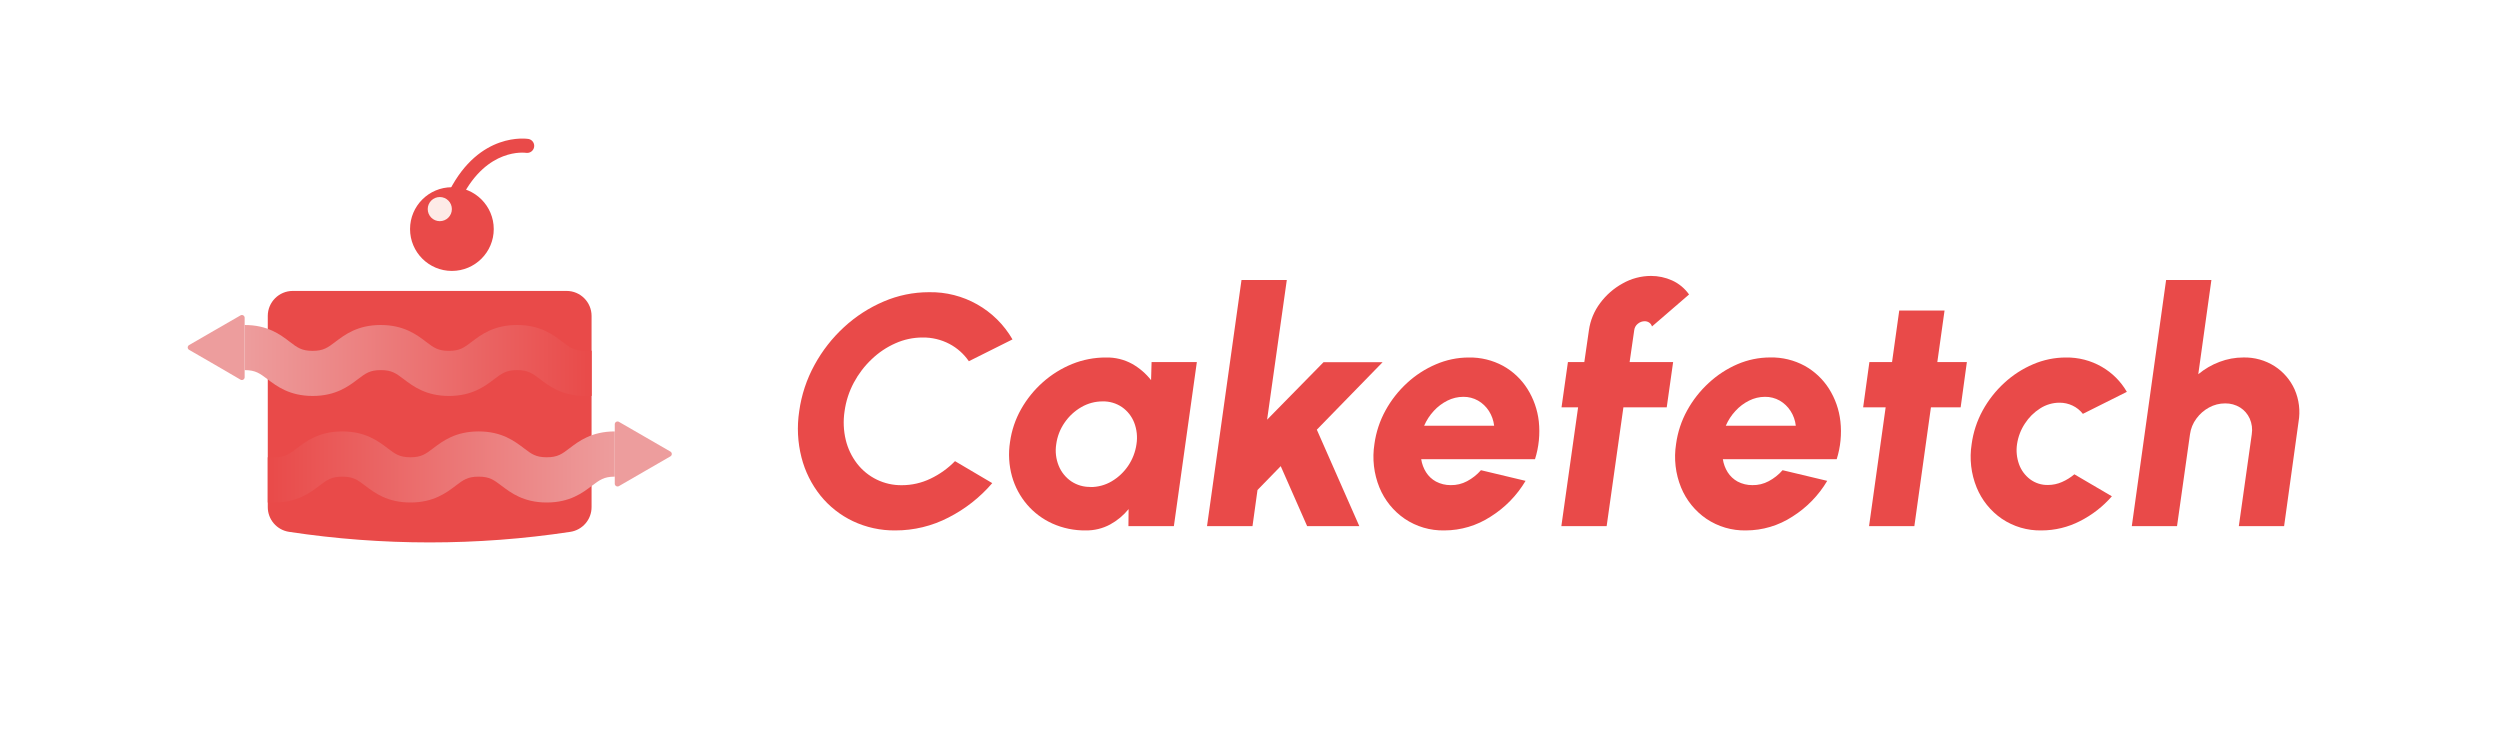
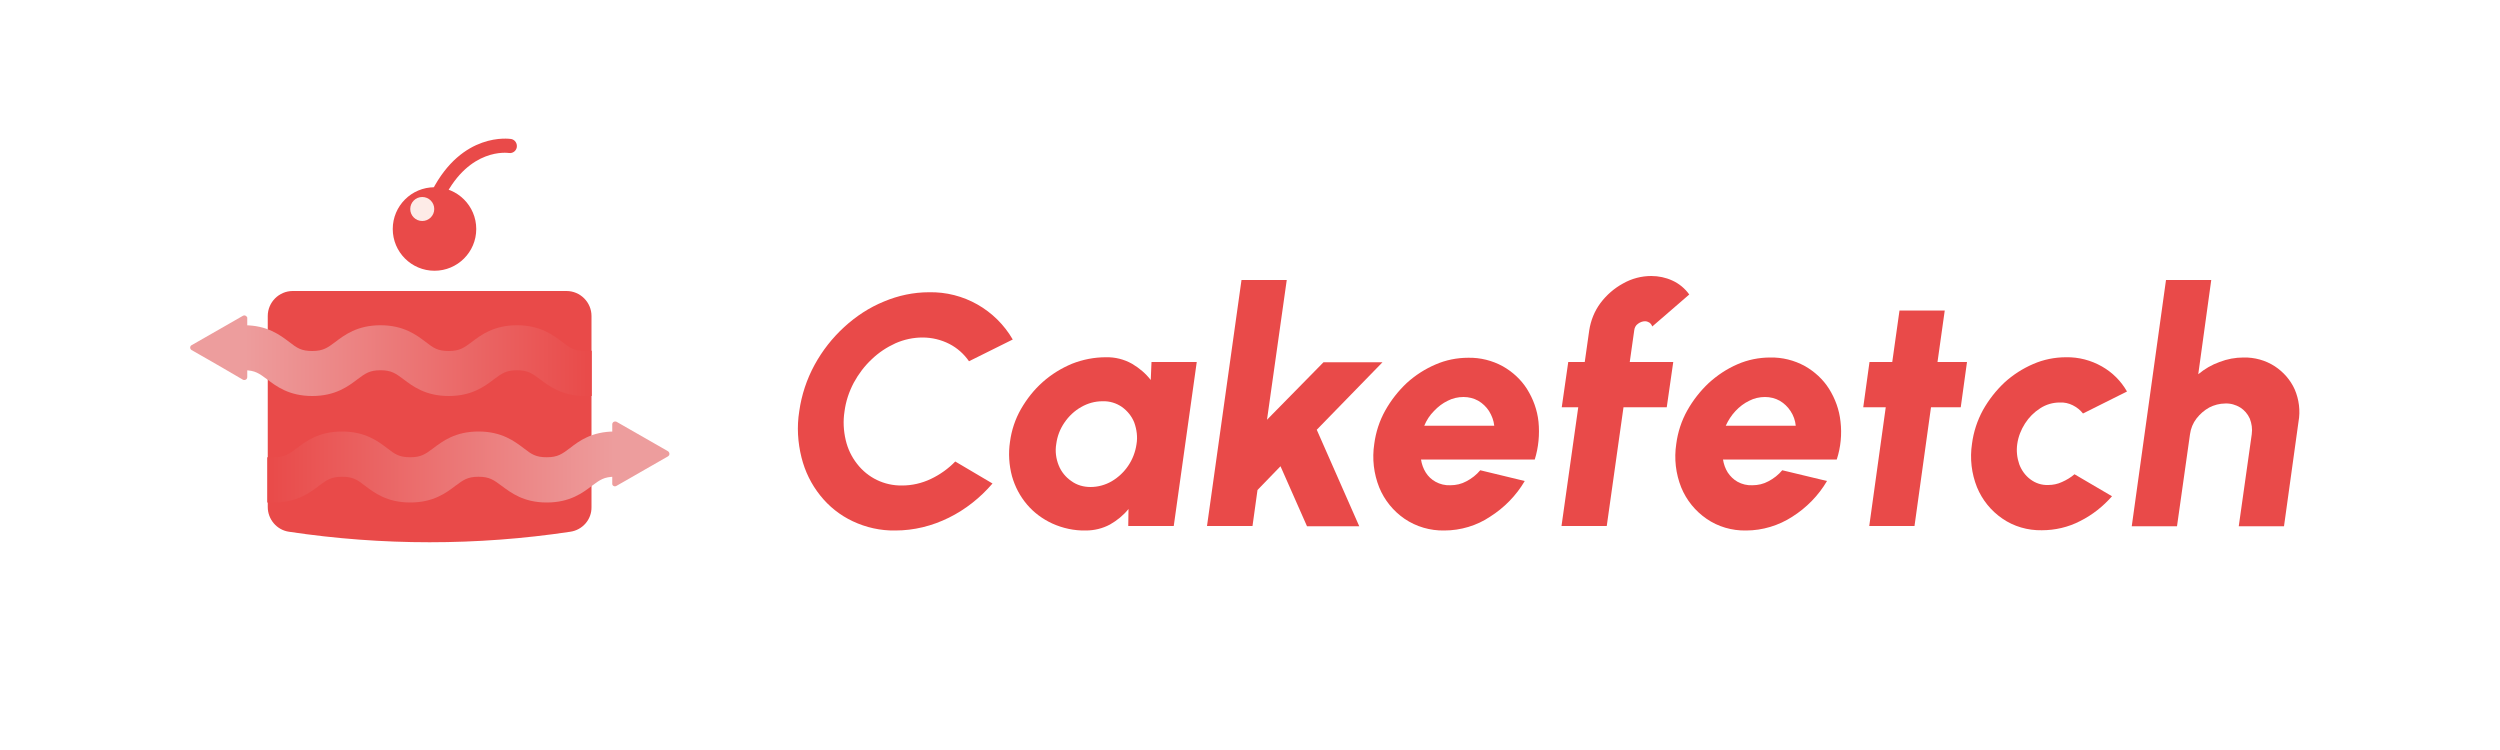
- <svg xmlns="http://www.w3.org/2000/svg" id="Layer_1" data-name="Layer 1" viewBox="0 0 1000 300">
-   <defs>
-     <style>.cls-1{fill:#e94a49;}.cls-2{fill:#fdebe7;}.cls-3{fill:url(#linear-gradient);}.cls-4{fill:url(#linear-gradient-2);}.cls-5{fill:#ed9d9d;}</style>
-     <linearGradient id="linear-gradient" x1="97.86" y1="144.16" x2="236.67" y2="144.16" gradientUnits="userSpaceOnUse">
-       <stop offset="0" stop-color="#ed9d9d" />
-       <stop offset="1" stop-color="#e94a49" />
-     </linearGradient>
-     <linearGradient id="linear-gradient-2" x1="107.1" y1="186.78" x2="245.91" y2="186.78" gradientUnits="userSpaceOnUse">
-       <stop offset="0" stop-color="#e94a49" />
-       <stop offset="1" stop-color="#ed9d9d" />
-     </linearGradient>
-   </defs>
-   <path class="cls-1" d="M228.13,212.74a376.05,376.05,0,0,1-112.49,0,10,10,0,0,1-8.53-9.93V126.37a10,10,0,0,1,10-10H226.63a10,10,0,0,1,10,10v76.44A10,10,0,0,1,228.13,212.74Z" />
-   <circle class="cls-1" cx="180.76" cy="91.63" r="16.74" />
-   <circle class="cls-2" cx="175.92" cy="83.64" r="4.83" />
-   <path class="cls-1" d="M182.27,80.39a2.78,2.78,0,0,1-1.28-.31,2.82,2.82,0,0,1-1.23-3.79c12.08-23.61,30.9-20.83,31.7-20.7a2.82,2.82,0,0,1-.9,5.56c-.67-.1-15.66-2.09-25.79,17.7A2.79,2.79,0,0,1,182.27,80.39Z" />
-   <path class="cls-3" d="M236.67,140.29v18.09h-2.55c-9.24,0-14.36-3.88-18.08-6.71-3.1-2.34-4.79-3.63-9.17-3.63s-6.09,1.29-9.19,3.63c-3.72,2.83-8.83,6.71-18.08,6.71s-14.36-3.88-18.09-6.71c-3.09-2.34-4.8-3.63-9.18-3.63s-6.07,1.29-9.17,3.63c-3.73,2.83-8.83,6.71-18.08,6.71s-14.36-3.88-18.1-6.71c-3.07-2.32-4.78-3.62-9.12-3.63V130c9.23,0,14.32,3.86,18,6.69,3.09,2.35,4.8,3.65,9.18,3.65s6.07-1.3,9.17-3.65c3.74-2.83,8.83-6.69,18.08-6.69s14.36,3.86,18.09,6.69c3.09,2.35,4.8,3.65,9.18,3.65s6.09-1.3,9.17-3.65c3.73-2.83,8.83-6.69,18.1-6.69s14.35,3.86,18.08,6.69c3.09,2.35,4.8,3.65,9.17,3.65Z" />
-   <path class="cls-4" d="M245.91,172.57v18.09c-4.34,0-6,1.31-9.13,3.63-3.73,2.83-8.84,6.71-18.09,6.71s-14.34-3.88-18.08-6.71c-3.1-2.34-4.79-3.63-9.17-3.63s-6.09,1.28-9.18,3.63c-3.73,2.83-8.84,6.71-18.09,6.71s-14.35-3.88-18.08-6.71c-3.09-2.35-4.8-3.63-9.18-3.63s-6.08,1.28-9.17,3.63C124,197.12,118.9,201,109.65,201H107.1V182.91h2.55c4.39,0,6.08-1.29,9.18-3.65,3.71-2.83,8.83-6.69,18.08-6.69s14.36,3.86,18.08,6.69c3.11,2.36,4.81,3.65,9.18,3.65s6.09-1.29,9.17-3.65c3.74-2.83,8.84-6.69,18.1-6.69s14.35,3.86,18.08,6.69c3.1,2.36,4.79,3.65,9.17,3.65s6.09-1.29,9.18-3.65C231.59,176.43,236.68,172.58,245.91,172.57Z" />
-   <path class="cls-5" d="M268.14,182.56l-10.29,5.94-10.29,5.95a1.11,1.11,0,0,1-1.65-1V169.73a1.11,1.11,0,0,1,1.65-1l10.29,5.94,10.29,5.95A1.1,1.1,0,0,1,268.14,182.56Z" />
-   <path class="cls-5" d="M97.86,127.11v23.76a1.11,1.11,0,0,1-1.65,1l-10.29-6-10.29-5.94a1.1,1.1,0,0,1,0-1.9l10.29-5.95,10.29-5.93A1.1,1.1,0,0,1,97.86,127.11Z" />
-   <path class="cls-1" d="M358.15,212.17a38.62,38.62,0,0,1-17-3.71,37.17,37.17,0,0,1-13-10.27A40.44,40.44,0,0,1,320.6,183a46.49,46.49,0,0,1-.92-18.48A53.66,53.66,0,0,1,325.79,146a58.58,58.58,0,0,1,11.85-15.17,55.36,55.36,0,0,1,15.85-10.24,45.78,45.78,0,0,1,18.05-3.71A37.74,37.74,0,0,1,405,135.76l-17.46,8.73a21.63,21.63,0,0,0-7.78-6.93A22.51,22.51,0,0,0,369,135a26.49,26.49,0,0,0-10.79,2.3,33,33,0,0,0-9.52,6.37,36.65,36.65,0,0,0-7.16,9.38,34.07,34.07,0,0,0-3.71,11.49,29.89,29.89,0,0,0,.49,11.46,25.26,25.26,0,0,0,4.47,9.38,22.28,22.28,0,0,0,17.95,8.7,26.44,26.44,0,0,0,11.49-2.62,34.19,34.19,0,0,0,9.78-7l14.9,8.79A57.26,57.26,0,0,1,379.42,207,46,46,0,0,1,358.15,212.17Z" />
-   <path class="cls-1" d="M460.63,144.82h18.11l-9.19,65.64H451.37l.07-6.82a24.85,24.85,0,0,1-7.42,6.17,20,20,0,0,1-9.72,2.36,31.65,31.65,0,0,1-13.36-2.76,29.09,29.09,0,0,1-10.14-7.61,29.72,29.72,0,0,1-6-11.26,32.55,32.55,0,0,1-.79-13.75,36.86,36.86,0,0,1,4.43-13.13,41.87,41.87,0,0,1,8.7-10.77,40.85,40.85,0,0,1,11.72-7.29A35.69,35.69,0,0,1,442.38,143a20.73,20.73,0,0,1,10.5,2.56,25.74,25.74,0,0,1,7.55,6.5Zm-24.42,50a16.49,16.49,0,0,0,8.46-2.29,20.58,20.58,0,0,0,9.92-14.84,16.77,16.77,0,0,0-.92-8.67,13.65,13.65,0,0,0-4.86-6.17,13.18,13.18,0,0,0-7.75-2.29,16.87,16.87,0,0,0-8.53,2.29,20.47,20.47,0,0,0-6.7,6.21,19.73,19.73,0,0,0-3.34,8.63,16.17,16.17,0,0,0,1,8.63,13.86,13.86,0,0,0,5,6.21A13.35,13.35,0,0,0,436.21,194.77Z" />
-   <path class="cls-1" d="M543.73,210.46H522.86l-10.57-24L503,196l-2,14.44H482.81L496.6,112h18.12l-7.88,55.87,22.58-23h23.63l-26.32,27Z" />
-   <path class="cls-1" d="M577.74,212.17a27.34,27.34,0,0,1-15.86-4.66A28.05,28.05,0,0,1,551.77,195a32.67,32.67,0,0,1-2-17.4,38.74,38.74,0,0,1,4.43-13.42,43.07,43.07,0,0,1,8.63-11,40.34,40.34,0,0,1,11.53-7.45A33.2,33.2,0,0,1,587.45,143a27.77,27.77,0,0,1,13.79,3.35,27,27,0,0,1,9.68,9.12,30.87,30.87,0,0,1,4.6,13.07A37,37,0,0,1,614,183.68H568.48a13.63,13.63,0,0,0,1.94,5.22,10.81,10.81,0,0,0,3.94,3.71,12.42,12.42,0,0,0,5.94,1.44,13.26,13.26,0,0,0,6.53-1.57,19.48,19.48,0,0,0,5.55-4.4l17.85,4.26a42.32,42.32,0,0,1-13.92,14.28A34,34,0,0,1,577.74,212.17Zm-8.08-41.88h28a13.87,13.87,0,0,0-2.1-5.91,12.72,12.72,0,0,0-4.34-4.14,11.69,11.69,0,0,0-5.9-1.51,14.24,14.24,0,0,0-6.34,1.51,18.78,18.78,0,0,0-5.45,4.11A20.77,20.77,0,0,0,569.66,170.29Z" />
-   <path class="cls-1" d="M653.69,132.08l-1.84,12.74h17.4l-2.56,18.12H649.36l-6.7,47.52H624.54l6.7-47.52h-6.63l2.56-18.12h6.56l1.84-12.74a23.48,23.48,0,0,1,4.5-10.86,27.9,27.9,0,0,1,9-7.85,23.07,23.07,0,0,1,11.32-3,20.48,20.48,0,0,1,8.44,1.8,16.75,16.75,0,0,1,6.79,5.62l-14.83,12.8a2.78,2.78,0,0,0-1.15-1.58,3.18,3.18,0,0,0-1.74-.52,4.3,4.3,0,0,0-2.76,1A3.83,3.83,0,0,0,653.69,132.08Z" />
-   <path class="cls-1" d="M698.39,212.17a27.31,27.31,0,0,1-15.85-4.66A28.05,28.05,0,0,1,672.43,195a32.57,32.57,0,0,1-2-17.4,38.33,38.33,0,0,1,4.43-13.42,42.85,42.85,0,0,1,8.63-11A40.43,40.43,0,0,1,695,145.67a33.24,33.24,0,0,1,13.1-2.69,27.73,27.73,0,0,1,13.78,3.35,27.07,27.07,0,0,1,9.69,9.12,30.72,30.72,0,0,1,4.59,13.07,36.83,36.83,0,0,1-1.48,15.16H689.14a13.62,13.62,0,0,0,1.93,5.22,11,11,0,0,0,3.94,3.71,12.42,12.42,0,0,0,5.94,1.44,13.23,13.23,0,0,0,6.53-1.57,19.48,19.48,0,0,0,5.55-4.4l17.86,4.26A42.32,42.32,0,0,1,717,206.62,34,34,0,0,1,698.39,212.17Zm-8.07-41.88h28a13.61,13.61,0,0,0-2.1-5.91,12.69,12.69,0,0,0-4.33-4.14,11.7,11.7,0,0,0-5.91-1.51,14.17,14.17,0,0,0-6.33,1.51,18.52,18.52,0,0,0-5.45,4.11A20.77,20.77,0,0,0,690.32,170.29Z" />
-   <path class="cls-1" d="M784.26,162.94H772.37l-6.63,47.52H747.62l6.64-47.52h-9l2.5-18.12h9.06l2.88-20.62h18.12l-2.89,20.62h11.82Z" />
-   <path class="cls-1" d="M829.75,189.72l15,8.8a42.2,42.2,0,0,1-12.73,9.91,33.68,33.68,0,0,1-15.43,3.74,27.31,27.31,0,0,1-15.85-4.66A28.08,28.08,0,0,1,790.66,195a32.49,32.49,0,0,1-2-17.36,38.83,38.83,0,0,1,4.43-13.49,42.89,42.89,0,0,1,8.64-11,40.15,40.15,0,0,1,11.52-7.45A33.23,33.23,0,0,1,826.33,143a27.81,27.81,0,0,1,14.41,3.74,27.22,27.22,0,0,1,10,10l-17.59,8.8a11.43,11.43,0,0,0-4.14-3.31,11.93,11.93,0,0,0-5.19-1.15,14.3,14.3,0,0,0-7.77,2.29,20,20,0,0,0-6.11,6.08,20.3,20.3,0,0,0-3.12,8.17,16.56,16.56,0,0,0,.79,8.07,13.09,13.09,0,0,0,4.4,6,11.52,11.52,0,0,0,7.22,2.3,13.81,13.81,0,0,0,5.55-1.18A20,20,0,0,0,829.75,189.72Z" />
-   <path class="cls-1" d="M919.42,168.71l-5.78,41.75H895.53l5.18-36.76a11.23,11.23,0,0,0-.82-6.27,10.2,10.2,0,0,0-3.84-4.43,11,11,0,0,0-6-1.64,13.31,13.31,0,0,0-6.43,1.64,15.17,15.17,0,0,0-5.06,4.43A13.46,13.46,0,0,0,876,173.7l-5.19,36.76H852.72L866.44,112h18.12l-5.25,37.69a29.56,29.56,0,0,1,8.47-4.93,26.78,26.78,0,0,1,9.58-1.77,22.3,22.3,0,0,1,12.48,3.48,21.61,21.61,0,0,1,8,9.29A22.65,22.65,0,0,1,919.42,168.71Z" />
+ <svg xmlns="http://www.w3.org/2000/svg" version="1.1" id="Layer_1" x="0px" y="0px" viewBox="0 0 1000 300" style="enable-background:new 0 0 1000 300;" xml:space="preserve">
+   <style type="text/css">
+ 	.st0{fill:#E94A49;}
+ 	.st1{fill:#FDEBE7;}
+ 	.st2{fill:url(#SVGID_1_);}
+ 	.st3{fill:url(#SVGID_2_);}
+ 	.st4{fill:#ED9D9D;}
+ </style>
+   <path class="st0" d="M228.1,212.7c-37.3,5.6-75.2,5.6-112.5,0c-4.9-0.7-8.5-5-8.5-9.9v-76.4c0-5.5,4.5-10,10-10h109.5  c5.5,0,10,4.5,10,10v76.4C236.7,207.8,233,212,228.1,212.7z" />
+   <circle class="st0" cx="173.8" cy="91.6" r="16.7" />
+   <circle class="st1" cx="168.9" cy="83.6" r="4.8" />
+   <path class="st0" d="M175.3,80.4c-0.4,0-0.9-0.1-1.3-0.3c-1.4-0.7-1.9-2.4-1.2-3.8c12.1-23.6,30.9-20.8,31.7-20.7  c1.5,0.3,2.5,1.8,2.2,3.4c-0.3,1.4-1.6,2.4-3.1,2.2c-0.7-0.1-15.7-2.1-25.8,17.7C177.3,79.8,176.3,80.4,175.3,80.4z" />
+   <linearGradient id="SVGID_1_" gradientUnits="userSpaceOnUse" x1="97.86" y1="144.25" x2="236.67" y2="144.25">
+     <stop offset="0" style="stop-color:#ED9D9D" />
+     <stop offset="1" style="stop-color:#E94A49" />
+   </linearGradient>
+   <path class="st2" d="M236.7,140.3v18.1h-2.6c-9.2,0-14.4-3.9-18.1-6.7c-3.1-2.3-4.8-3.6-9.2-3.6s-6.1,1.3-9.2,3.6  c-3.7,2.8-8.8,6.7-18.1,6.7s-14.4-3.9-18.1-6.7c-3.1-2.3-4.8-3.6-9.2-3.6s-6.1,1.3-9.2,3.6c-3.7,2.8-8.8,6.7-18.1,6.7  s-14.4-3.9-18.1-6.7c-3.1-2.3-4.8-3.6-9.1-3.6v-18c9.2,0,14.3,3.9,18,6.7c3.1,2.4,4.8,3.6,9.2,3.6c4.4,0,6.1-1.3,9.2-3.6  c3.7-2.8,8.8-6.7,18.1-6.7s14.4,3.9,18.1,6.7c3.1,2.4,4.8,3.6,9.2,3.6s6.1-1.3,9.2-3.6c3.7-2.8,8.8-6.7,18.1-6.7s14.4,3.9,18.1,6.7  c3.1,2.4,4.8,3.6,9.2,3.6L236.7,140.3z" />
+   <linearGradient id="SVGID_2_" gradientUnits="userSpaceOnUse" x1="107.1" y1="186.8" x2="245.91" y2="186.8">
+     <stop offset="0" style="stop-color:#E94A49" />
+     <stop offset="1" style="stop-color:#ED9D9D" />
+   </linearGradient>
+   <path class="st3" d="M245.9,172.6v18.1c-4.3,0-6,1.3-9.1,3.6c-3.7,2.8-8.8,6.7-18.1,6.7s-14.3-3.9-18.1-6.7  c-3.1-2.3-4.8-3.6-9.2-3.6s-6.1,1.3-9.2,3.6c-3.7,2.8-8.8,6.7-18.1,6.7s-14.4-3.9-18.1-6.7c-3.1-2.4-4.8-3.6-9.2-3.6  s-6.1,1.3-9.2,3.6c-3.7,2.8-8.8,6.7-18.1,6.7h-2.6v-18.1h2.6c4.4,0,6.1-1.3,9.2-3.6c3.7-2.8,8.8-6.7,18.1-6.7s14.4,3.9,18.1,6.7  c3.1,2.4,4.8,3.6,9.2,3.6s6.1-1.3,9.2-3.6c3.7-2.8,8.8-6.7,18.1-6.7s14.4,3.9,18.1,6.7c3.1,2.4,4.8,3.6,9.2,3.6s6.1-1.3,9.2-3.6  C231.6,176.4,236.7,172.6,245.9,172.6z" />
+   <path class="st4" d="M267.1,182.6l-10.3,5.9l-10.3,5.9c-0.5,0.3-1.2,0.1-1.5-0.4c-0.1-0.2-0.1-0.4-0.1-0.6v-23.7  c0-0.6,0.5-1.1,1.1-1.1c0.2,0,0.4,0,0.6,0.1l10.3,5.9l10.3,5.9c0.5,0.3,0.7,1,0.5,1.5C267.5,182.3,267.3,182.5,267.1,182.6z" />
+   <path class="st4" d="M98.9,127.1v23.8c0,0.6-0.5,1.1-1.1,1.1c-0.2,0-0.4,0-0.6-0.1l-10.3-6L76.6,140c-0.5-0.3-0.7-1-0.4-1.5  c0.1-0.2,0.2-0.3,0.4-0.4l10.3-5.9l10.3-5.9c0.5-0.3,1.2-0.1,1.5,0.4C98.8,126.7,98.9,126.9,98.9,127.1z" />
+   <path class="st0" d="M358.1,212.2c-5.9,0.1-11.7-1.2-17-3.7c-5.1-2.4-9.5-5.9-13-10.3c-3.6-4.5-6.1-9.6-7.5-15.2  c-1.5-6-1.9-12.3-0.9-18.5c0.9-6.5,3-12.8,6.1-18.5s7.1-10.8,11.9-15.2c4.7-4.3,10-7.8,15.9-10.2c5.7-2.4,11.8-3.7,18-3.7  c13.8-0.3,26.6,7,33.5,18.9l-17.5,8.7c-2-2.9-4.7-5.3-7.8-6.9c-3.3-1.7-7-2.6-10.8-2.6c-3.7,0-7.4,0.8-10.8,2.3  c-3.5,1.6-6.7,3.7-9.5,6.4c-2.9,2.7-5.3,5.9-7.2,9.4c-1.9,3.6-3.2,7.5-3.7,11.5c-0.6,3.8-0.4,7.7,0.5,11.5c0.8,3.4,2.3,6.6,4.5,9.4  c4.3,5.6,10.9,8.8,18,8.7c4,0,7.9-0.9,11.5-2.6c3.6-1.7,7-4.1,9.8-7l14.9,8.8c-4.9,5.7-10.8,10.4-17.5,13.7  C372.8,210.4,365.6,212.2,358.1,212.2z" />
+   <path class="st0" d="M460.6,144.8h18.1l-9.2,65.6h-18.2l0.1-6.8c-2,2.5-4.6,4.6-7.4,6.2c-3,1.6-6.3,2.4-9.7,2.4  c-4.6,0.1-9.2-0.9-13.4-2.8c-3.9-1.8-7.4-4.4-10.1-7.6c-2.8-3.3-4.8-7.1-6-11.3c-1.2-4.5-1.5-9.2-0.8-13.8c0.6-4.6,2.1-9.1,4.4-13.1  s5.2-7.7,8.7-10.8s7.4-5.5,11.7-7.3c4.3-1.7,8.9-2.6,13.5-2.6c3.7-0.1,7.3,0.8,10.5,2.6c2.9,1.7,5.5,3.9,7.5,6.5L460.6,144.8z   M436.2,194.8c3,0,5.9-0.8,8.5-2.3c5.4-3.2,9-8.6,9.9-14.8c0.5-2.9,0.1-5.9-0.9-8.7c-1-2.5-2.7-4.6-4.9-6.2c-2.3-1.6-5-2.4-7.8-2.3  c-3,0-5.9,0.8-8.5,2.3c-2.7,1.5-5,3.7-6.7,6.2c-1.8,2.6-2.9,5.5-3.3,8.6c-0.5,2.9-0.1,5.9,1,8.6c1,2.5,2.8,4.7,5,6.2  C430.8,194.1,433.5,194.8,436.2,194.8L436.2,194.8z" />
+   <path class="st0" d="M543.7,210.5h-20.9l-10.6-24L503,196l-2,14.4h-18.2l13.8-98.4h18.1l-7.9,55.9l22.6-23H553l-26.3,27L543.7,210.5  z" />
+   <path class="st0" d="M577.7,212.2c-5.6,0.1-11.2-1.5-15.9-4.7c-4.5-3.1-8-7.4-10.1-12.5c-2.2-5.5-2.9-11.5-2-17.4  c0.6-4.7,2.1-9.3,4.4-13.4c2.3-4.1,5.2-7.8,8.6-11c3.4-3.1,7.3-5.6,11.5-7.4c4.1-1.8,8.6-2.7,13.1-2.7c4.8-0.1,9.6,1.1,13.8,3.4  c3.9,2.2,7.3,5.3,9.7,9.1c2.5,4,4.1,8.4,4.6,13.1c0.5,5.1,0,10.3-1.5,15.1h-45.5c0.3,1.9,0.9,3.6,1.9,5.2c1,1.6,2.3,2.8,3.9,3.7  c1.8,1,3.9,1.5,5.9,1.4c2.3,0,4.5-0.5,6.5-1.6c2.1-1.1,4-2.6,5.5-4.4l17.8,4.3c-3.4,5.8-8.2,10.7-13.9,14.3  C590.8,210.2,584.3,212.2,577.7,212.2z M569.7,170.3h28c-0.2-2.1-1-4.1-2.1-5.9c-1.1-1.7-2.6-3.1-4.3-4.1c-1.8-1-3.8-1.5-5.9-1.5  c-2.2,0-4.4,0.5-6.3,1.5c-2.1,1-3.9,2.4-5.5,4.1C571.9,166.1,570.6,168.1,569.7,170.3z" />
+   <path class="st0" d="M653.7,132.1l-1.8,12.7h17.4l-2.6,18.1h-17.3l-6.7,47.5h-18.1l6.7-47.5h-6.6l2.6-18.1h6.6l1.8-12.7  c0.6-3.9,2.1-7.7,4.5-10.9c2.4-3.2,5.5-5.9,9-7.8c3.5-2,7.4-3,11.3-3c2.9,0,5.8,0.6,8.4,1.8c2.7,1.2,5.1,3.2,6.8,5.6l-14.8,12.8  c-0.2-0.6-0.6-1.2-1.2-1.6c-0.5-0.3-1.1-0.5-1.7-0.5c-1,0-2,0.4-2.8,1C654.3,130.1,653.8,131.1,653.7,132.1z" />
+   <path class="st0" d="M698.4,212.2c-5.6,0.1-11.2-1.5-15.8-4.7c-4.5-3.1-8-7.4-10.1-12.5c-2.2-5.5-2.9-11.5-2-17.4  c0.6-4.7,2.1-9.3,4.4-13.4c2.3-4.1,5.2-7.8,8.6-11c3.4-3.1,7.3-5.7,11.5-7.5c4.1-1.8,8.6-2.7,13.1-2.7c4.8-0.1,9.6,1.1,13.8,3.4  c3.9,2.2,7.3,5.3,9.7,9.1c2.5,4,4.1,8.4,4.6,13.1c0.6,5.1,0.1,10.3-1.5,15.2h-45.5c0.3,1.9,0.9,3.6,1.9,5.2c1,1.5,2.3,2.8,3.9,3.7  c1.8,1,3.9,1.5,5.9,1.4c2.3,0,4.5-0.5,6.5-1.6c2.1-1.1,4-2.6,5.5-4.4l17.9,4.3c-3.4,5.8-8.2,10.7-13.9,14.3  C711.5,210.2,705,212.2,698.4,212.2z M690.3,170.3h28c-0.2-2.1-0.9-4.1-2.1-5.9c-1.1-1.7-2.6-3.1-4.3-4.1c-1.8-1-3.8-1.5-5.9-1.5  c-2.2,0-4.4,0.5-6.3,1.5c-2.1,1-3.9,2.4-5.5,4.1C692.6,166.1,691.3,168.1,690.3,170.3z" />
+   <path class="st0" d="M784.3,162.9h-11.9l-6.6,47.5h-18.1l6.6-47.5h-9l2.5-18.1h9.1l2.9-20.6h18.1l-2.9,20.6h11.8L784.3,162.9z" />
+   <path class="st0" d="M829.8,189.7l15,8.8c-3.6,4.1-7.9,7.5-12.7,9.9c-4.8,2.5-10.1,3.7-15.4,3.7c-5.6,0.1-11.2-1.5-15.8-4.7  c-4.5-3.1-8-7.4-10.1-12.5c-2.2-5.5-2.9-11.5-2-17.4c0.6-4.7,2.1-9.3,4.4-13.5c2.3-4.1,5.2-7.8,8.6-11c3.4-3.1,7.3-5.6,11.5-7.4  c4.1-1.8,8.6-2.7,13.1-2.7c5.1-0.1,10,1.2,14.4,3.7c4.2,2.4,7.6,5.8,10,10l-17.6,8.8c-1.1-1.4-2.5-2.5-4.1-3.3s-3.4-1.2-5.2-1.1  c-2.8,0-5.5,0.8-7.8,2.3c-2.5,1.6-4.5,3.6-6.1,6.1s-2.7,5.3-3.1,8.2c-0.4,2.7-0.1,5.5,0.8,8.1c0.9,2.4,2.4,4.5,4.4,6  c2.1,1.6,4.6,2.4,7.2,2.3c1.9,0,3.8-0.4,5.5-1.2C826.6,192,828.3,191,829.8,189.7z" />
+   <path class="st0" d="M919.4,168.7l-5.8,41.8h-18.1l5.2-36.8c0.3-2.1,0-4.3-0.8-6.3c-0.8-1.8-2.2-3.4-3.8-4.4c-1.8-1.1-3.9-1.7-6-1.6  c-2.2,0-4.5,0.6-6.4,1.6c-2,1.1-3.7,2.6-5.1,4.4c-1.4,1.8-2.3,4-2.6,6.3l-5.2,36.8h-18.1l13.7-98.5h18.1l-5.2,37.7  c2.5-2.1,5.4-3.8,8.5-4.9c3.1-1.2,6.3-1.8,9.6-1.8c4.4-0.1,8.8,1.1,12.5,3.5c3.5,2.3,6.3,5.5,8,9.3  C919.6,159.8,920.2,164.3,919.4,168.7z" />
</svg>
